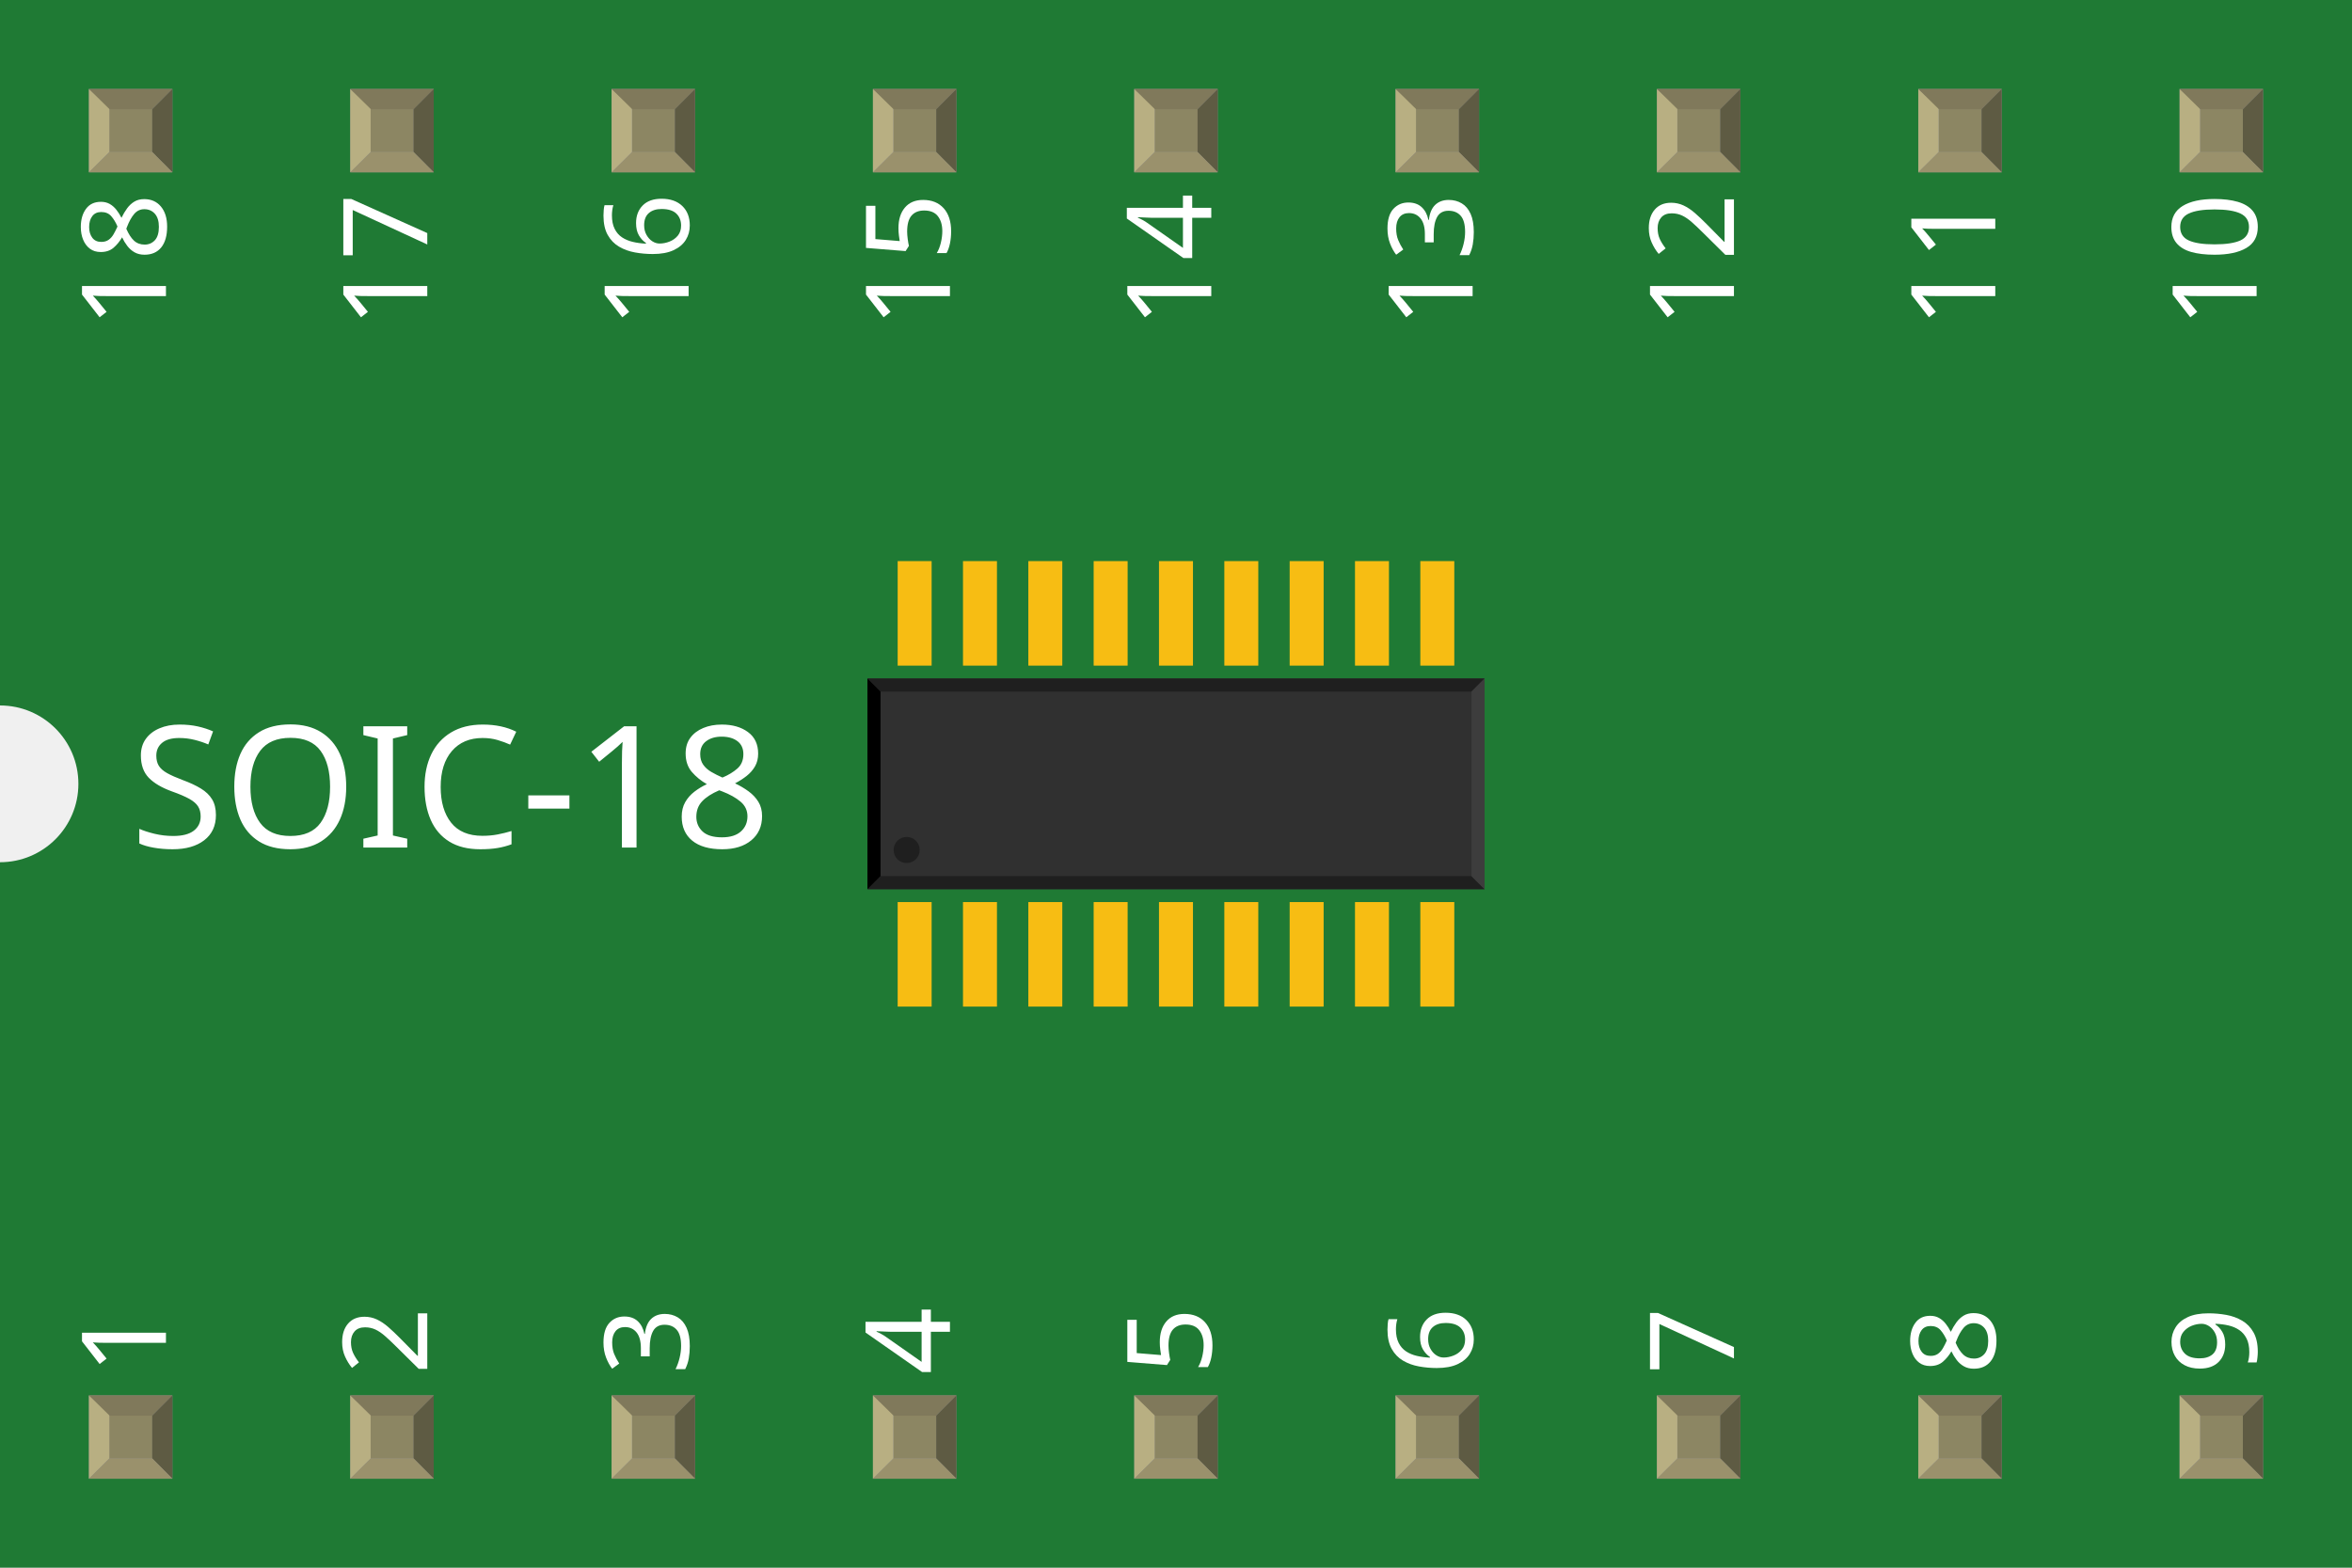
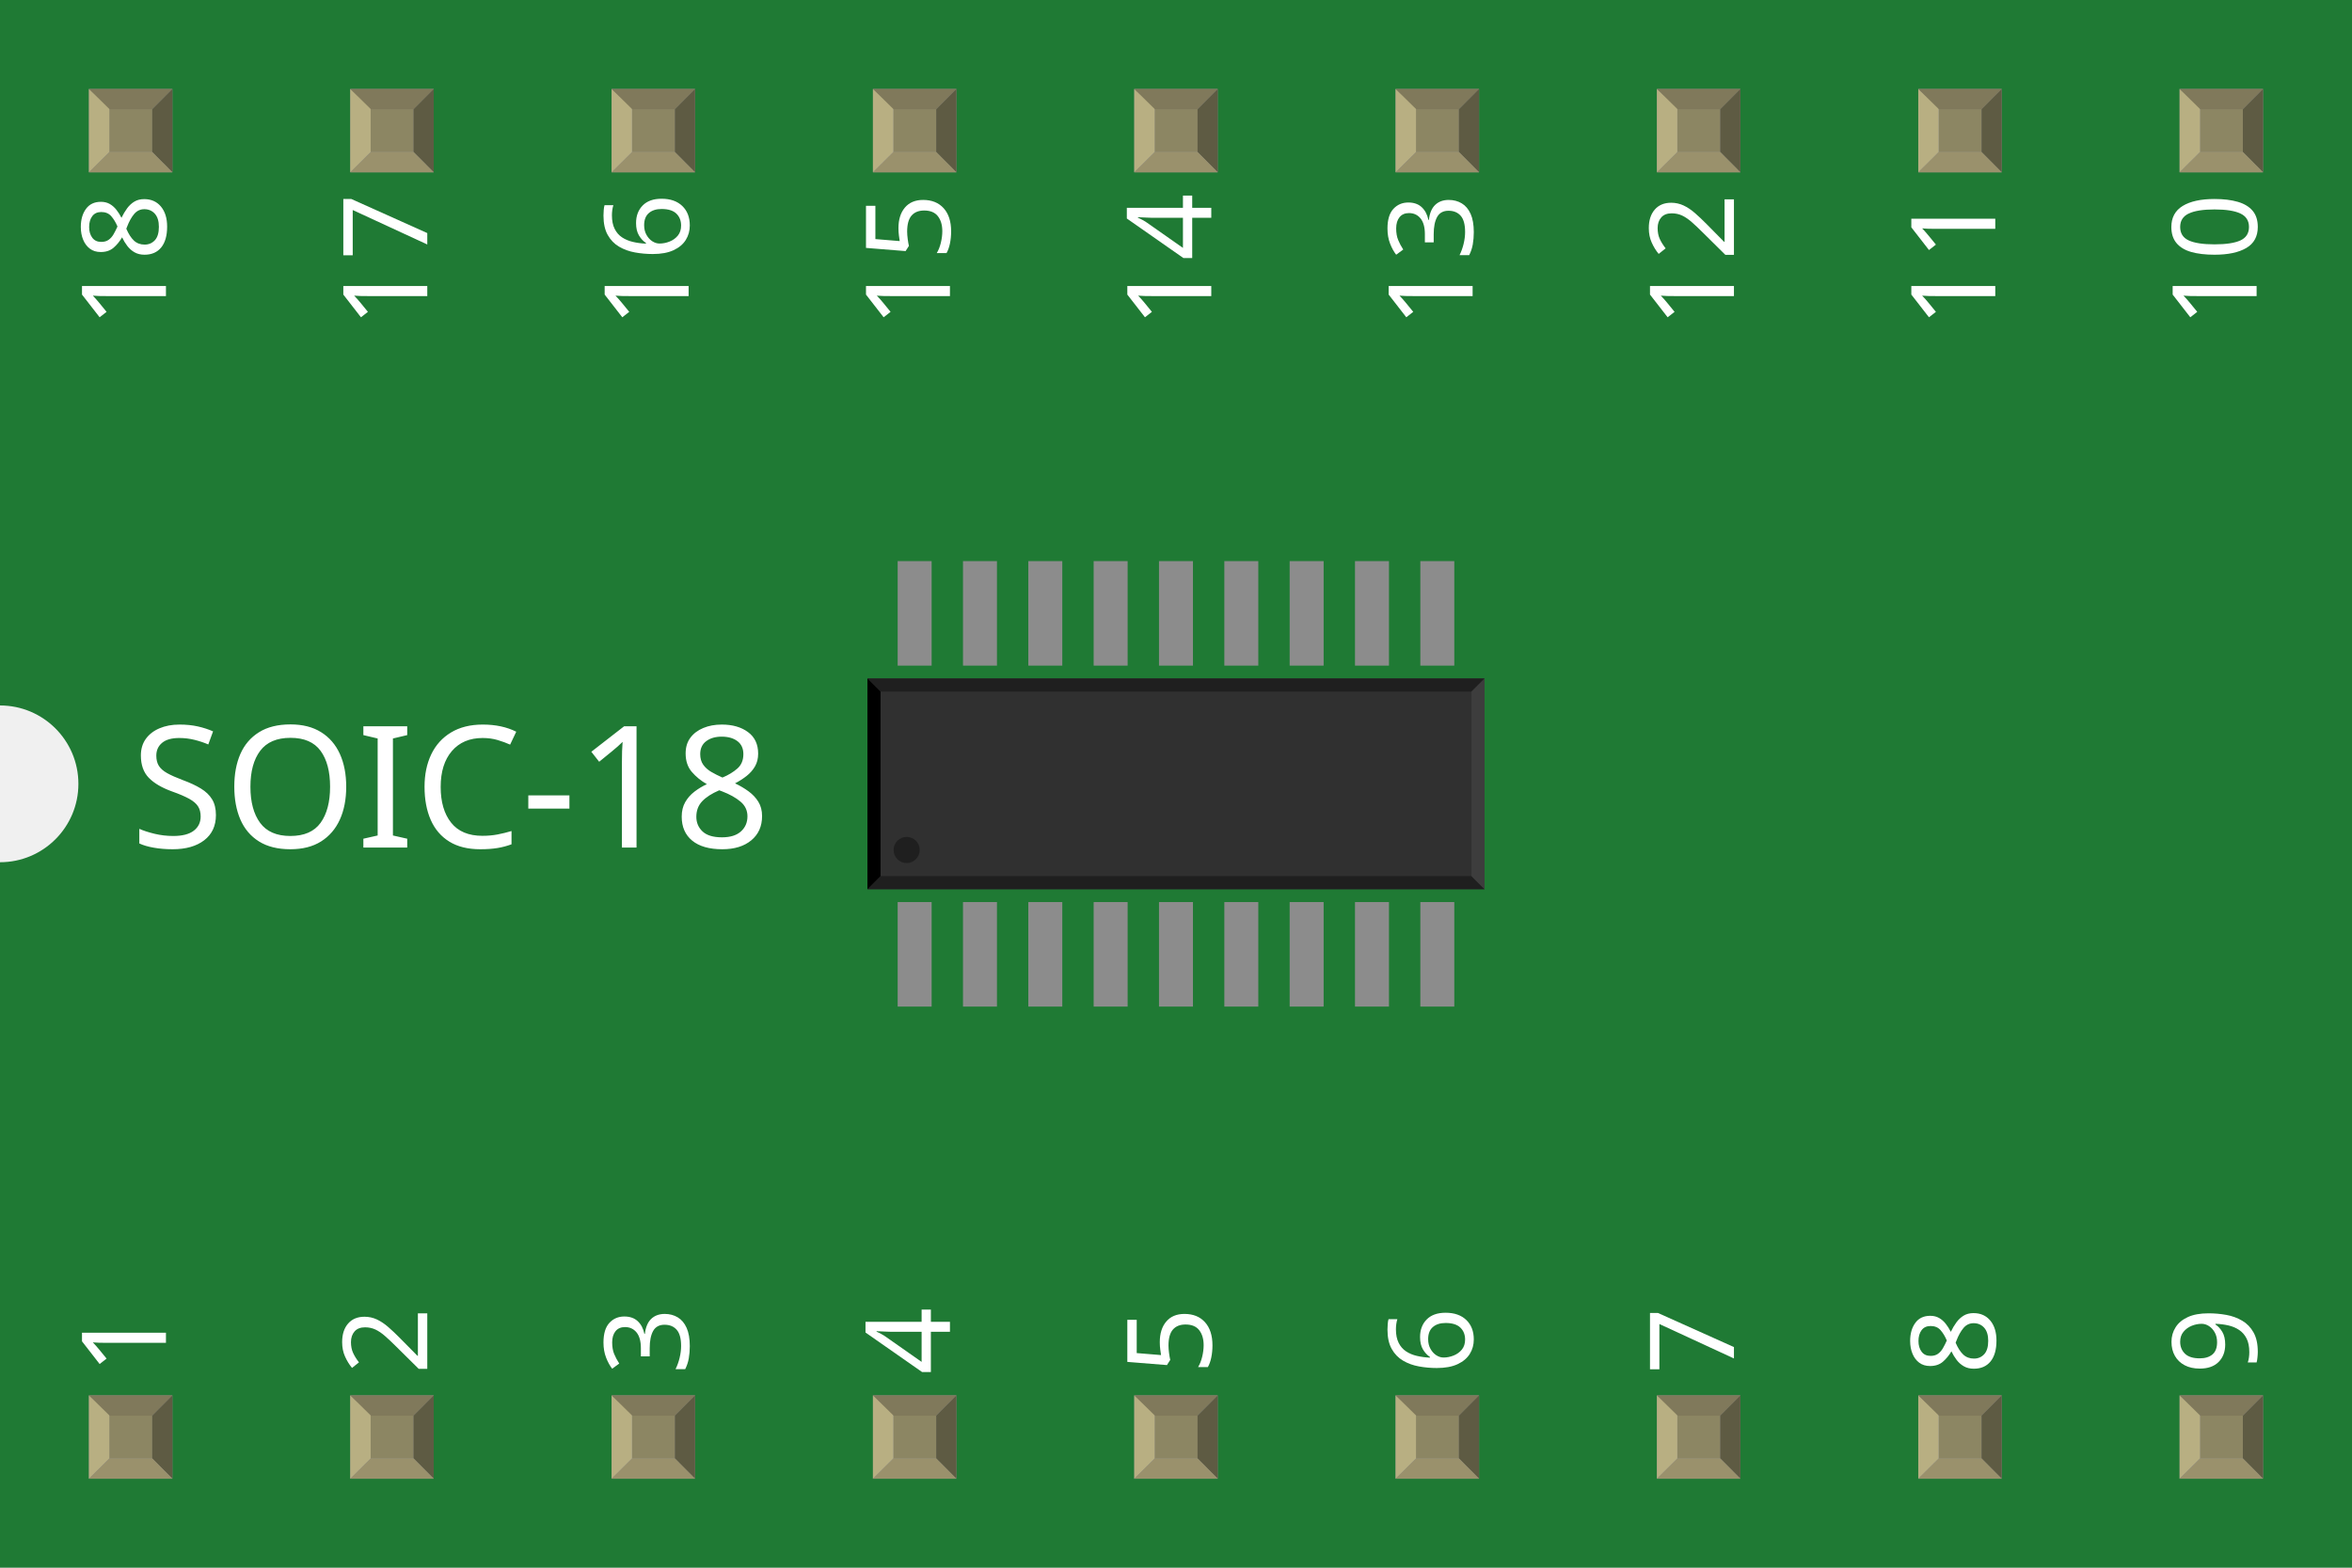
<svg xmlns="http://www.w3.org/2000/svg" width="0.9in" x="0in" version="1.2" y="0in" height="0.6in" viewBox="0 0 900 600" baseProfile="tiny">
  <g id="breadboard">
    <g id="icon">
      <path fill="#1F7A34" stroke="none" stroke-width="0" d="M0,0L0,270A30,30 0 0 1 0,330L0,600L900,600L900,0L0,0z" />
      <g transform="translate(213.869,129.5)">
        <g transform="matrix(0.5, 0, 0, 0.5, 118.066, 85.25)">
-           <rect width="26" x="23.114" y="261" fill="#F7BD13" connectorname="1" height="80" stroke="none" stroke-linecap="round" stroke-width="0" />
-           <rect width="26" x="73.114" y="261" fill="#F7BD13" connectorname="2" height="80" stroke="none" stroke-linecap="round" stroke-width="0" />
-           <rect width="26" x="123.114" y="261" fill="#F7BD13" connectorname="3" height="80" stroke="none" stroke-linecap="round" stroke-width="0" />
-           <rect width="26" x="173.114" y="261" fill="#F7BD13" connectorname="4" height="80" stroke="none" stroke-linecap="round" stroke-width="0" />
-           <rect width="26" x="223.113" y="261" fill="#F7BD13" connectorname="5" height="80" stroke="none" stroke-linecap="round" stroke-width="0" />
-           <rect width="26" x="273.113" y="261" fill="#F7BD13" connectorname="6" height="80" stroke="none" stroke-linecap="round" stroke-width="0" />
-           <rect width="26" x="323.113" y="261" fill="#F7BD13" connectorname="7" height="80" stroke="none" stroke-linecap="round" stroke-width="0" />
-           <rect width="26" x="323.113" y="3.49676e-14" fill="#F7BD13" connectorname="12" height="80" stroke="none" stroke-linecap="round" stroke-width="0" />
-           <rect width="26" x="273.113" y="3.49676e-14" fill="#F7BD13" connectorname="13" height="80" stroke="none" stroke-linecap="round" stroke-width="0" />
-           <rect width="26" x="223.113" y="3.49676e-14" fill="#F7BD13" connectorname="14" height="80" stroke="none" stroke-linecap="round" stroke-width="0" />
-           <rect width="26" x="173.114" y="3.49676e-14" fill="#F7BD13" connectorname="15" height="80" stroke="none" stroke-linecap="round" stroke-width="0" />
-           <rect width="26" x="123.114" y="3.49676e-14" fill="#F7BD13" connectorname="16" height="80" stroke="none" stroke-linecap="round" stroke-width="0" />
-           <rect width="26" x="73.114" y="3.49676e-14" fill="#F7BD13" connectorname="17" height="80" stroke="none" stroke-linecap="round" stroke-width="0" />
-           <rect width="26" x="23.114" y="3.49676e-14" fill="#F7BD13" connectorname="18" height="80" stroke="none" stroke-linecap="round" stroke-width="0" />
-           <rect width="26" x="373.113" y="261" fill="#F7BD13" connectorname="8" height="80" stroke="none" stroke-linecap="round" stroke-width="0" />
-           <rect width="26" x="423.113" y="261" fill="#F7BD13" connectorname="9" height="80" stroke="none" stroke-linecap="round" stroke-width="0" />
-           <rect width="26" x="423.113" y="3.49676e-14" fill="#F7BD13" connectorname="10" height="80" stroke="none" stroke-linecap="round" stroke-width="0" />
-           <rect width="26" x="373.113" y="3.49676e-14" fill="#F7BD13" connectorname="11" height="80" stroke="none" stroke-linecap="round" stroke-width="0" />
+           <rect width="26" x="23.114" y="261" fill="#8c8c8c" connectorname="1" height="80" stroke="none" stroke-linecap="round" stroke-width="0" />
+           <rect width="26" x="73.114" y="261" fill="#8c8c8c" connectorname="2" height="80" stroke="none" stroke-linecap="round" stroke-width="0" />
+           <rect width="26" x="123.114" y="261" fill="#8c8c8c" connectorname="3" height="80" stroke="none" stroke-linecap="round" stroke-width="0" />
+           <rect width="26" x="173.114" y="261" fill="#8c8c8c" connectorname="4" height="80" stroke="none" stroke-linecap="round" stroke-width="0" />
+           <rect width="26" x="223.113" y="261" fill="#8c8c8c" connectorname="5" height="80" stroke="none" stroke-linecap="round" stroke-width="0" />
+           <rect width="26" x="273.113" y="261" fill="#8c8c8c" connectorname="6" height="80" stroke="none" stroke-linecap="round" stroke-width="0" />
+           <rect width="26" x="323.113" y="261" fill="#8c8c8c" connectorname="7" height="80" stroke="none" stroke-linecap="round" stroke-width="0" />
+           <rect width="26" x="323.113" y="3.49676e-14" fill="#8c8c8c" connectorname="12" height="80" stroke="none" stroke-linecap="round" stroke-width="0" />
+           <rect width="26" x="273.113" y="3.49676e-14" fill="#8c8c8c" connectorname="13" height="80" stroke="none" stroke-linecap="round" stroke-width="0" />
+           <rect width="26" x="223.113" y="3.49676e-14" fill="#8c8c8c" connectorname="14" height="80" stroke="none" stroke-linecap="round" stroke-width="0" />
+           <rect width="26" x="173.114" y="3.49676e-14" fill="#8c8c8c" connectorname="15" height="80" stroke="none" stroke-linecap="round" stroke-width="0" />
+           <rect width="26" x="123.114" y="3.49676e-14" fill="#8c8c8c" connectorname="16" height="80" stroke="none" stroke-linecap="round" stroke-width="0" />
+           <rect width="26" x="73.114" y="3.49676e-14" fill="#8c8c8c" connectorname="17" height="80" stroke="none" stroke-linecap="round" stroke-width="0" />
+           <rect width="26" x="23.114" y="3.49676e-14" fill="#8c8c8c" connectorname="18" height="80" stroke="none" stroke-linecap="round" stroke-width="0" />
+           <rect width="26" x="373.113" y="261" fill="#8c8c8c" connectorname="8" height="80" stroke="none" stroke-linecap="round" stroke-width="0" />
+           <rect width="26" x="423.113" y="261" fill="#8c8c8c" connectorname="9" height="80" stroke="none" stroke-linecap="round" stroke-width="0" />
+           <rect width="26" x="423.113" y="3.49676e-14" fill="#8c8c8c" connectorname="10" height="80" stroke="none" stroke-linecap="round" stroke-width="0" />
+           <rect width="26" x="373.113" y="3.49676e-14" fill="#8c8c8c" connectorname="11" height="80" stroke="none" stroke-linecap="round" stroke-width="0" />
          <rect width="472.262" x="0" y="89.874" fill="#303030" height="161.252" stroke="none" stroke-width="0" />
          <polygon fill="#1f1f1f" points="0,89.874 472.262,89.874 462.262,99.874 10,99.874" />
          <polygon fill="#1f1f1f" points="0,251.126 472.262,251.126 462.262,241.126 10,241.126" />
          <polygon fill="#000000" points="0,89.874 0,251.126 10,241.126 10,99.874" />
          <polygon fill="#3d3d3d" points="472.262,89.874 472.262,251.126 462.262,241.126 462.262,99.874" />
          <circle fill="#1f1f1f" cx="30" cy="221.126" stroke="none" r="10" stroke-width="0" />
        </g>
      </g>
      <text x="50" y="324.375" font-family="OCRA" fill="white" text-anchor="start" stroke="none" id="label" stroke-width="0" font-size="65">SOIC-18</text>
      <g transform="translate(63.5,526.05)">
        <g transform="rotate(-90)">
          <text x="0" y="0" font-family="OCRA" fill="white" text-anchor="start" stroke="none" stroke-width="0" font-size="45">1</text>
        </g>
      </g>
      <g transform="translate(63.5,73.95)">
        <g transform="rotate(-90)">
          <text x="0" y="0" font-family="OCRA" fill="white" text-anchor="end" stroke="none" stroke-width="0" font-size="45">18</text>
        </g>
      </g>
      <g transform="translate(163.5,526.05)">
        <g transform="rotate(-90)">
          <text x="0" y="0" font-family="OCRA" fill="white" text-anchor="start" stroke="none" stroke-width="0" font-size="45">2</text>
        </g>
      </g>
      <g transform="translate(163.5,73.95)">
        <g transform="rotate(-90)">
          <text x="0" y="0" font-family="OCRA" fill="white" text-anchor="end" stroke="none" stroke-width="0" font-size="45">17</text>
        </g>
      </g>
      <g transform="translate(263.5,526.05)">
        <g transform="rotate(-90)">
          <text x="0" y="0" font-family="OCRA" fill="white" text-anchor="start" stroke="none" stroke-width="0" font-size="45">3</text>
        </g>
      </g>
      <g transform="translate(263.5,73.95)">
        <g transform="rotate(-90)">
          <text x="0" y="0" font-family="OCRA" fill="white" text-anchor="end" stroke="none" stroke-width="0" font-size="45">16</text>
        </g>
      </g>
      <g transform="translate(363.5,526.05)">
        <g transform="rotate(-90)">
          <text x="0" y="0" font-family="OCRA" fill="white" text-anchor="start" stroke="none" stroke-width="0" font-size="45">4</text>
        </g>
      </g>
      <g transform="translate(363.5,73.95)">
        <g transform="rotate(-90)">
          <text x="0" y="0" font-family="OCRA" fill="white" text-anchor="end" stroke="none" stroke-width="0" font-size="45">15</text>
        </g>
      </g>
      <g transform="translate(463.5,526.05)">
        <g transform="rotate(-90)">
          <text x="0" y="0" font-family="OCRA" fill="white" text-anchor="start" stroke="none" stroke-width="0" font-size="45">5</text>
        </g>
      </g>
      <g transform="translate(463.5,73.95)">
        <g transform="rotate(-90)">
          <text x="0" y="0" font-family="OCRA" fill="white" text-anchor="end" stroke="none" stroke-width="0" font-size="45">14</text>
        </g>
      </g>
      <g transform="translate(563.5,526.05)">
        <g transform="rotate(-90)">
          <text x="0" y="0" font-family="OCRA" fill="white" text-anchor="start" stroke="none" stroke-width="0" font-size="45">6</text>
        </g>
      </g>
      <g transform="translate(563.5,73.95)">
        <g transform="rotate(-90)">
          <text x="0" y="0" font-family="OCRA" fill="white" text-anchor="end" stroke="none" stroke-width="0" font-size="45">13</text>
        </g>
      </g>
      <g transform="translate(663.5,526.05)">
        <g transform="rotate(-90)">
          <text x="0" y="0" font-family="OCRA" fill="white" text-anchor="start" stroke="none" stroke-width="0" font-size="45">7</text>
        </g>
      </g>
      <g transform="translate(663.5,73.95)">
        <g transform="rotate(-90)">
          <text x="0" y="0" font-family="OCRA" fill="white" text-anchor="end" stroke="none" stroke-width="0" font-size="45">12</text>
        </g>
      </g>
      <g transform="translate(763.5,526.05)">
        <g transform="rotate(-90)">
          <text x="0" y="0" font-family="OCRA" fill="white" text-anchor="start" stroke="none" stroke-width="0" font-size="45">8</text>
        </g>
      </g>
      <g transform="translate(763.5,73.95)">
        <g transform="rotate(-90)">
          <text x="0" y="0" font-family="OCRA" fill="white" text-anchor="end" stroke="none" stroke-width="0" font-size="45">11</text>
        </g>
      </g>
      <g transform="translate(863.5,526.05)">
        <g transform="rotate(-90)">
          <text x="0" y="0" font-family="OCRA" fill="white" text-anchor="start" stroke="none" stroke-width="0" font-size="45">9</text>
        </g>
      </g>
      <g transform="translate(863.5,73.95)">
        <g transform="rotate(-90)">
          <text x="0" y="0" font-family="OCRA" fill="white" text-anchor="end" stroke="none" stroke-width="0" font-size="45">10</text>
        </g>
      </g>
    </g>
    <g transform="translate(34.035,534.05)">
      <rect width="31.93" x="0" y="0" fill="#8D8C8C" height="31.9" id="connector0pin" />
      <rect width="16.444" x="7.792" y="7.735" fill="#8C8663" height="16.415" />
      <polygon fill="#B8AF82" points="0,31.9,7.792,24.137,7.792,6.972,0,0" />
      <polygon fill="#80795B" points="24.208,7.763,7.903,7.763,0,0,31.93,0" />
      <polygon fill="#5E5B43" points="24.208,24.137,24.208,7.763,31.93,0,31.93,31.9" />
      <polygon fill="#9A916C" points="0,31.9,7.875,24.137,24.208,24.137,31.93,31.9" />
    </g>
    <g transform="translate(34.035,34.05)">
      <rect width="31.93" x="0" y="0" fill="#8D8C8C" height="31.9" id="connector17pin" />
      <rect width="16.444" x="7.792" y="7.735" fill="#8C8663" height="16.415" />
      <polygon fill="#B8AF82" points="0,31.9,7.792,24.137,7.792,6.972,0,0" />
      <polygon fill="#80795B" points="24.208,7.763,7.903,7.763,0,0,31.93,0" />
      <polygon fill="#5E5B43" points="24.208,24.137,24.208,7.763,31.93,0,31.93,31.9" />
      <polygon fill="#9A916C" points="0,31.9,7.875,24.137,24.208,24.137,31.93,31.9" />
    </g>
    <g transform="translate(134.035,534.05)">
      <rect width="31.93" x="0" y="0" fill="#8D8C8C" height="31.9" id="connector1pin" />
      <rect width="16.444" x="7.792" y="7.735" fill="#8C8663" height="16.415" />
      <polygon fill="#B8AF82" points="0,31.9,7.792,24.137,7.792,6.972,0,0" />
      <polygon fill="#80795B" points="24.208,7.763,7.903,7.763,0,0,31.93,0" />
      <polygon fill="#5E5B43" points="24.208,24.137,24.208,7.763,31.93,0,31.93,31.9" />
      <polygon fill="#9A916C" points="0,31.9,7.875,24.137,24.208,24.137,31.93,31.9" />
    </g>
    <g transform="translate(134.035,34.05)">
      <rect width="31.93" x="0" y="0" fill="#8D8C8C" height="31.9" id="connector16pin" />
      <rect width="16.444" x="7.792" y="7.735" fill="#8C8663" height="16.415" />
      <polygon fill="#B8AF82" points="0,31.9,7.792,24.137,7.792,6.972,0,0" />
      <polygon fill="#80795B" points="24.208,7.763,7.903,7.763,0,0,31.93,0" />
      <polygon fill="#5E5B43" points="24.208,24.137,24.208,7.763,31.93,0,31.93,31.9" />
      <polygon fill="#9A916C" points="0,31.9,7.875,24.137,24.208,24.137,31.93,31.9" />
    </g>
    <g transform="translate(234.035,534.05)">
      <rect width="31.93" x="0" y="0" fill="#8D8C8C" height="31.9" id="connector2pin" />
      <rect width="16.444" x="7.792" y="7.735" fill="#8C8663" height="16.415" />
      <polygon fill="#B8AF82" points="0,31.9,7.792,24.137,7.792,6.972,0,0" />
      <polygon fill="#80795B" points="24.208,7.763,7.903,7.763,0,0,31.93,0" />
      <polygon fill="#5E5B43" points="24.208,24.137,24.208,7.763,31.93,0,31.93,31.9" />
      <polygon fill="#9A916C" points="0,31.9,7.875,24.137,24.208,24.137,31.93,31.9" />
    </g>
    <g transform="translate(234.035,34.05)">
      <rect width="31.93" x="0" y="0" fill="#8D8C8C" height="31.9" id="connector15pin" />
      <rect width="16.444" x="7.792" y="7.735" fill="#8C8663" height="16.415" />
      <polygon fill="#B8AF82" points="0,31.9,7.792,24.137,7.792,6.972,0,0" />
      <polygon fill="#80795B" points="24.208,7.763,7.903,7.763,0,0,31.93,0" />
      <polygon fill="#5E5B43" points="24.208,24.137,24.208,7.763,31.93,0,31.93,31.9" />
      <polygon fill="#9A916C" points="0,31.9,7.875,24.137,24.208,24.137,31.93,31.9" />
    </g>
    <g transform="translate(334.035,534.05)">
      <rect width="31.93" x="0" y="0" fill="#8D8C8C" height="31.9" id="connector3pin" />
      <rect width="16.444" x="7.792" y="7.735" fill="#8C8663" height="16.415" />
      <polygon fill="#B8AF82" points="0,31.9,7.792,24.137,7.792,6.972,0,0" />
      <polygon fill="#80795B" points="24.208,7.763,7.903,7.763,0,0,31.93,0" />
      <polygon fill="#5E5B43" points="24.208,24.137,24.208,7.763,31.93,0,31.93,31.9" />
      <polygon fill="#9A916C" points="0,31.9,7.875,24.137,24.208,24.137,31.93,31.9" />
    </g>
    <g transform="translate(334.035,34.05)">
      <rect width="31.93" x="0" y="0" fill="#8D8C8C" height="31.9" id="connector14pin" />
      <rect width="16.444" x="7.792" y="7.735" fill="#8C8663" height="16.415" />
      <polygon fill="#B8AF82" points="0,31.9,7.792,24.137,7.792,6.972,0,0" />
      <polygon fill="#80795B" points="24.208,7.763,7.903,7.763,0,0,31.93,0" />
      <polygon fill="#5E5B43" points="24.208,24.137,24.208,7.763,31.93,0,31.93,31.9" />
      <polygon fill="#9A916C" points="0,31.9,7.875,24.137,24.208,24.137,31.93,31.9" />
    </g>
    <g transform="translate(434.035,534.05)">
      <rect width="31.93" x="0" y="0" fill="#8D8C8C" height="31.9" id="connector4pin" />
      <rect width="16.444" x="7.792" y="7.735" fill="#8C8663" height="16.415" />
      <polygon fill="#B8AF82" points="0,31.9,7.792,24.137,7.792,6.972,0,0" />
      <polygon fill="#80795B" points="24.208,7.763,7.903,7.763,0,0,31.93,0" />
      <polygon fill="#5E5B43" points="24.208,24.137,24.208,7.763,31.93,0,31.93,31.9" />
      <polygon fill="#9A916C" points="0,31.9,7.875,24.137,24.208,24.137,31.93,31.9" />
    </g>
    <g transform="translate(434.035,34.05)">
      <rect width="31.93" x="0" y="0" fill="#8D8C8C" height="31.9" id="connector13pin" />
      <rect width="16.444" x="7.792" y="7.735" fill="#8C8663" height="16.415" />
      <polygon fill="#B8AF82" points="0,31.9,7.792,24.137,7.792,6.972,0,0" />
      <polygon fill="#80795B" points="24.208,7.763,7.903,7.763,0,0,31.93,0" />
      <polygon fill="#5E5B43" points="24.208,24.137,24.208,7.763,31.93,0,31.93,31.9" />
      <polygon fill="#9A916C" points="0,31.9,7.875,24.137,24.208,24.137,31.93,31.9" />
    </g>
    <g transform="translate(534.035,534.05)">
      <rect width="31.93" x="0" y="0" fill="#8D8C8C" height="31.9" id="connector5pin" />
      <rect width="16.444" x="7.792" y="7.735" fill="#8C8663" height="16.415" />
      <polygon fill="#B8AF82" points="0,31.9,7.792,24.137,7.792,6.972,0,0" />
      <polygon fill="#80795B" points="24.208,7.763,7.903,7.763,0,0,31.93,0" />
      <polygon fill="#5E5B43" points="24.208,24.137,24.208,7.763,31.93,0,31.93,31.9" />
      <polygon fill="#9A916C" points="0,31.9,7.875,24.137,24.208,24.137,31.93,31.9" />
    </g>
    <g transform="translate(534.035,34.05)">
      <rect width="31.93" x="0" y="0" fill="#8D8C8C" height="31.9" id="connector12pin" />
      <rect width="16.444" x="7.792" y="7.735" fill="#8C8663" height="16.415" />
      <polygon fill="#B8AF82" points="0,31.9,7.792,24.137,7.792,6.972,0,0" />
      <polygon fill="#80795B" points="24.208,7.763,7.903,7.763,0,0,31.93,0" />
      <polygon fill="#5E5B43" points="24.208,24.137,24.208,7.763,31.93,0,31.93,31.9" />
      <polygon fill="#9A916C" points="0,31.9,7.875,24.137,24.208,24.137,31.93,31.9" />
    </g>
    <g transform="translate(634.035,534.05)">
      <rect width="31.93" x="0" y="0" fill="#8D8C8C" height="31.9" id="connector6pin" />
      <rect width="16.444" x="7.792" y="7.735" fill="#8C8663" height="16.415" />
      <polygon fill="#B8AF82" points="0,31.9,7.792,24.137,7.792,6.972,0,0" />
      <polygon fill="#80795B" points="24.208,7.763,7.903,7.763,0,0,31.93,0" />
      <polygon fill="#5E5B43" points="24.208,24.137,24.208,7.763,31.93,0,31.93,31.9" />
      <polygon fill="#9A916C" points="0,31.9,7.875,24.137,24.208,24.137,31.93,31.9" />
    </g>
    <g transform="translate(634.035,34.05)">
      <rect width="31.93" x="0" y="0" fill="#8D8C8C" height="31.9" id="connector11pin" />
      <rect width="16.444" x="7.792" y="7.735" fill="#8C8663" height="16.415" />
      <polygon fill="#B8AF82" points="0,31.9,7.792,24.137,7.792,6.972,0,0" />
      <polygon fill="#80795B" points="24.208,7.763,7.903,7.763,0,0,31.93,0" />
      <polygon fill="#5E5B43" points="24.208,24.137,24.208,7.763,31.93,0,31.93,31.9" />
      <polygon fill="#9A916C" points="0,31.9,7.875,24.137,24.208,24.137,31.93,31.9" />
    </g>
    <g transform="translate(734.035,534.05)">
      <rect width="31.93" x="0" y="0" fill="#8D8C8C" height="31.9" id="connector7pin" />
      <rect width="16.444" x="7.792" y="7.735" fill="#8C8663" height="16.415" />
      <polygon fill="#B8AF82" points="0,31.9,7.792,24.137,7.792,6.972,0,0" />
      <polygon fill="#80795B" points="24.208,7.763,7.903,7.763,0,0,31.93,0" />
      <polygon fill="#5E5B43" points="24.208,24.137,24.208,7.763,31.93,0,31.93,31.9" />
      <polygon fill="#9A916C" points="0,31.9,7.875,24.137,24.208,24.137,31.93,31.9" />
    </g>
    <g transform="translate(734.035,34.05)">
      <rect width="31.93" x="0" y="0" fill="#8D8C8C" height="31.9" id="connector10pin" />
      <rect width="16.444" x="7.792" y="7.735" fill="#8C8663" height="16.415" />
      <polygon fill="#B8AF82" points="0,31.9,7.792,24.137,7.792,6.972,0,0" />
      <polygon fill="#80795B" points="24.208,7.763,7.903,7.763,0,0,31.93,0" />
      <polygon fill="#5E5B43" points="24.208,24.137,24.208,7.763,31.93,0,31.93,31.9" />
      <polygon fill="#9A916C" points="0,31.9,7.875,24.137,24.208,24.137,31.93,31.9" />
    </g>
    <g transform="translate(834.035,534.05)">
      <rect width="31.93" x="0" y="0" fill="#8D8C8C" height="31.9" id="connector8pin" />
      <rect width="16.444" x="7.792" y="7.735" fill="#8C8663" height="16.415" />
      <polygon fill="#B8AF82" points="0,31.9,7.792,24.137,7.792,6.972,0,0" />
      <polygon fill="#80795B" points="24.208,7.763,7.903,7.763,0,0,31.93,0" />
      <polygon fill="#5E5B43" points="24.208,24.137,24.208,7.763,31.93,0,31.93,31.9" />
      <polygon fill="#9A916C" points="0,31.9,7.875,24.137,24.208,24.137,31.93,31.9" />
    </g>
    <g transform="translate(834.035,34.05)">
      <rect width="31.93" x="0" y="0" fill="#8D8C8C" height="31.9" id="connector9pin" />
      <rect width="16.444" x="7.792" y="7.735" fill="#8C8663" height="16.415" />
      <polygon fill="#B8AF82" points="0,31.9,7.792,24.137,7.792,6.972,0,0" />
      <polygon fill="#80795B" points="24.208,7.763,7.903,7.763,0,0,31.93,0" />
      <polygon fill="#5E5B43" points="24.208,24.137,24.208,7.763,31.93,0,31.93,31.9" />
      <polygon fill="#9A916C" points="0,31.9,7.875,24.137,24.208,24.137,31.93,31.9" />
    </g>
  </g>
</svg>
